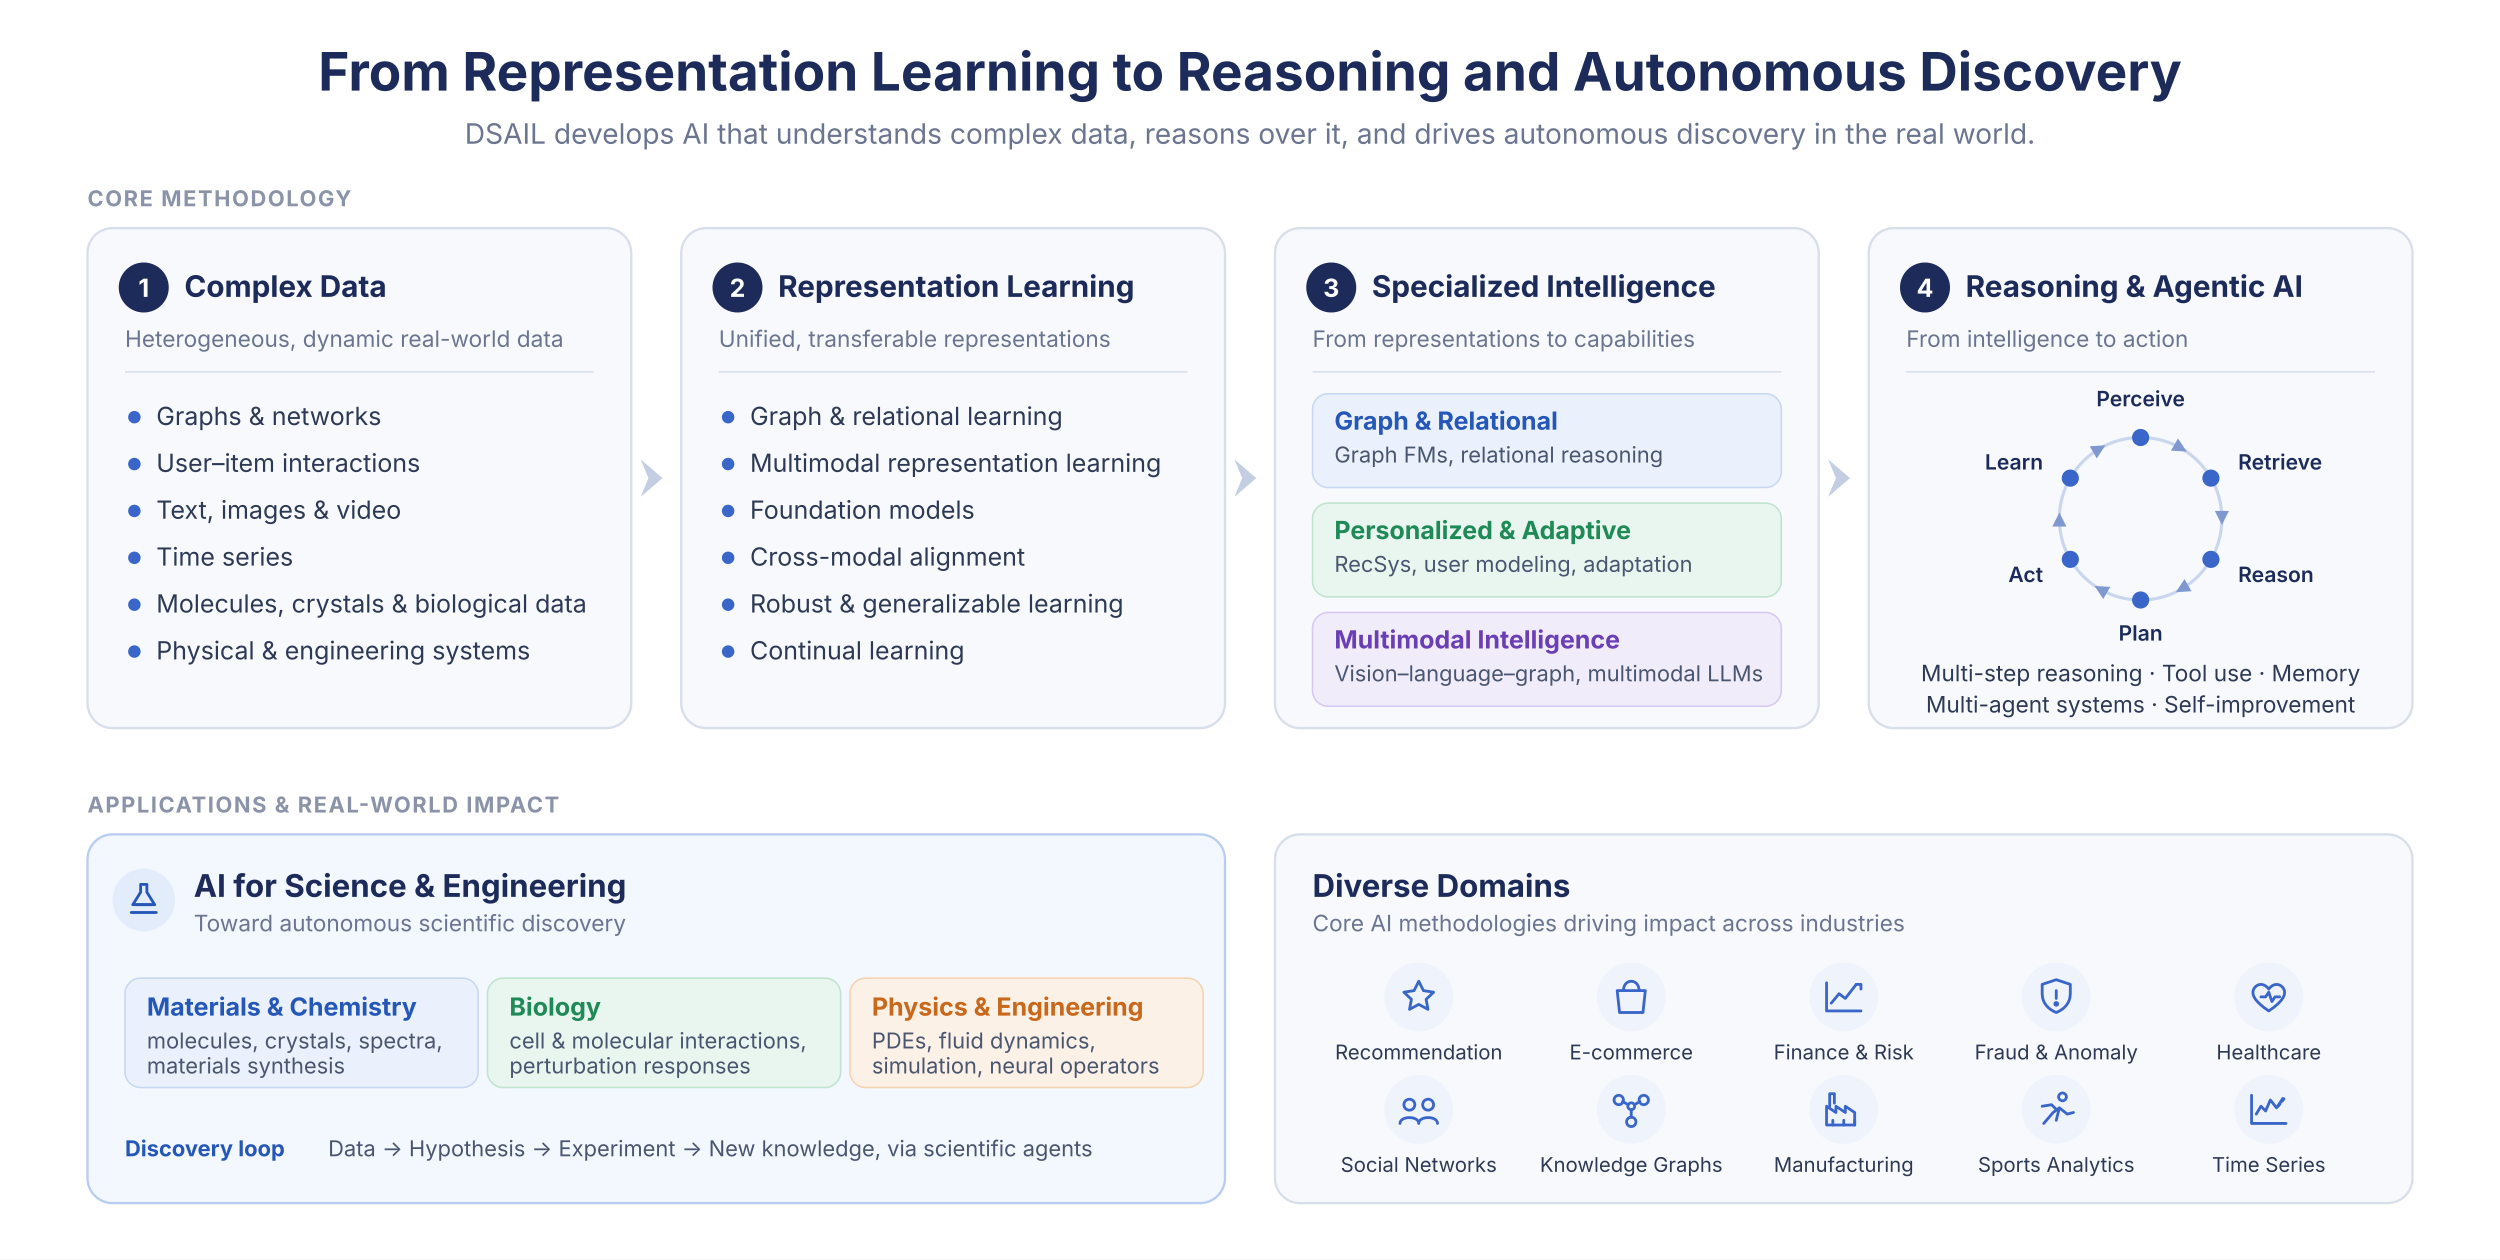
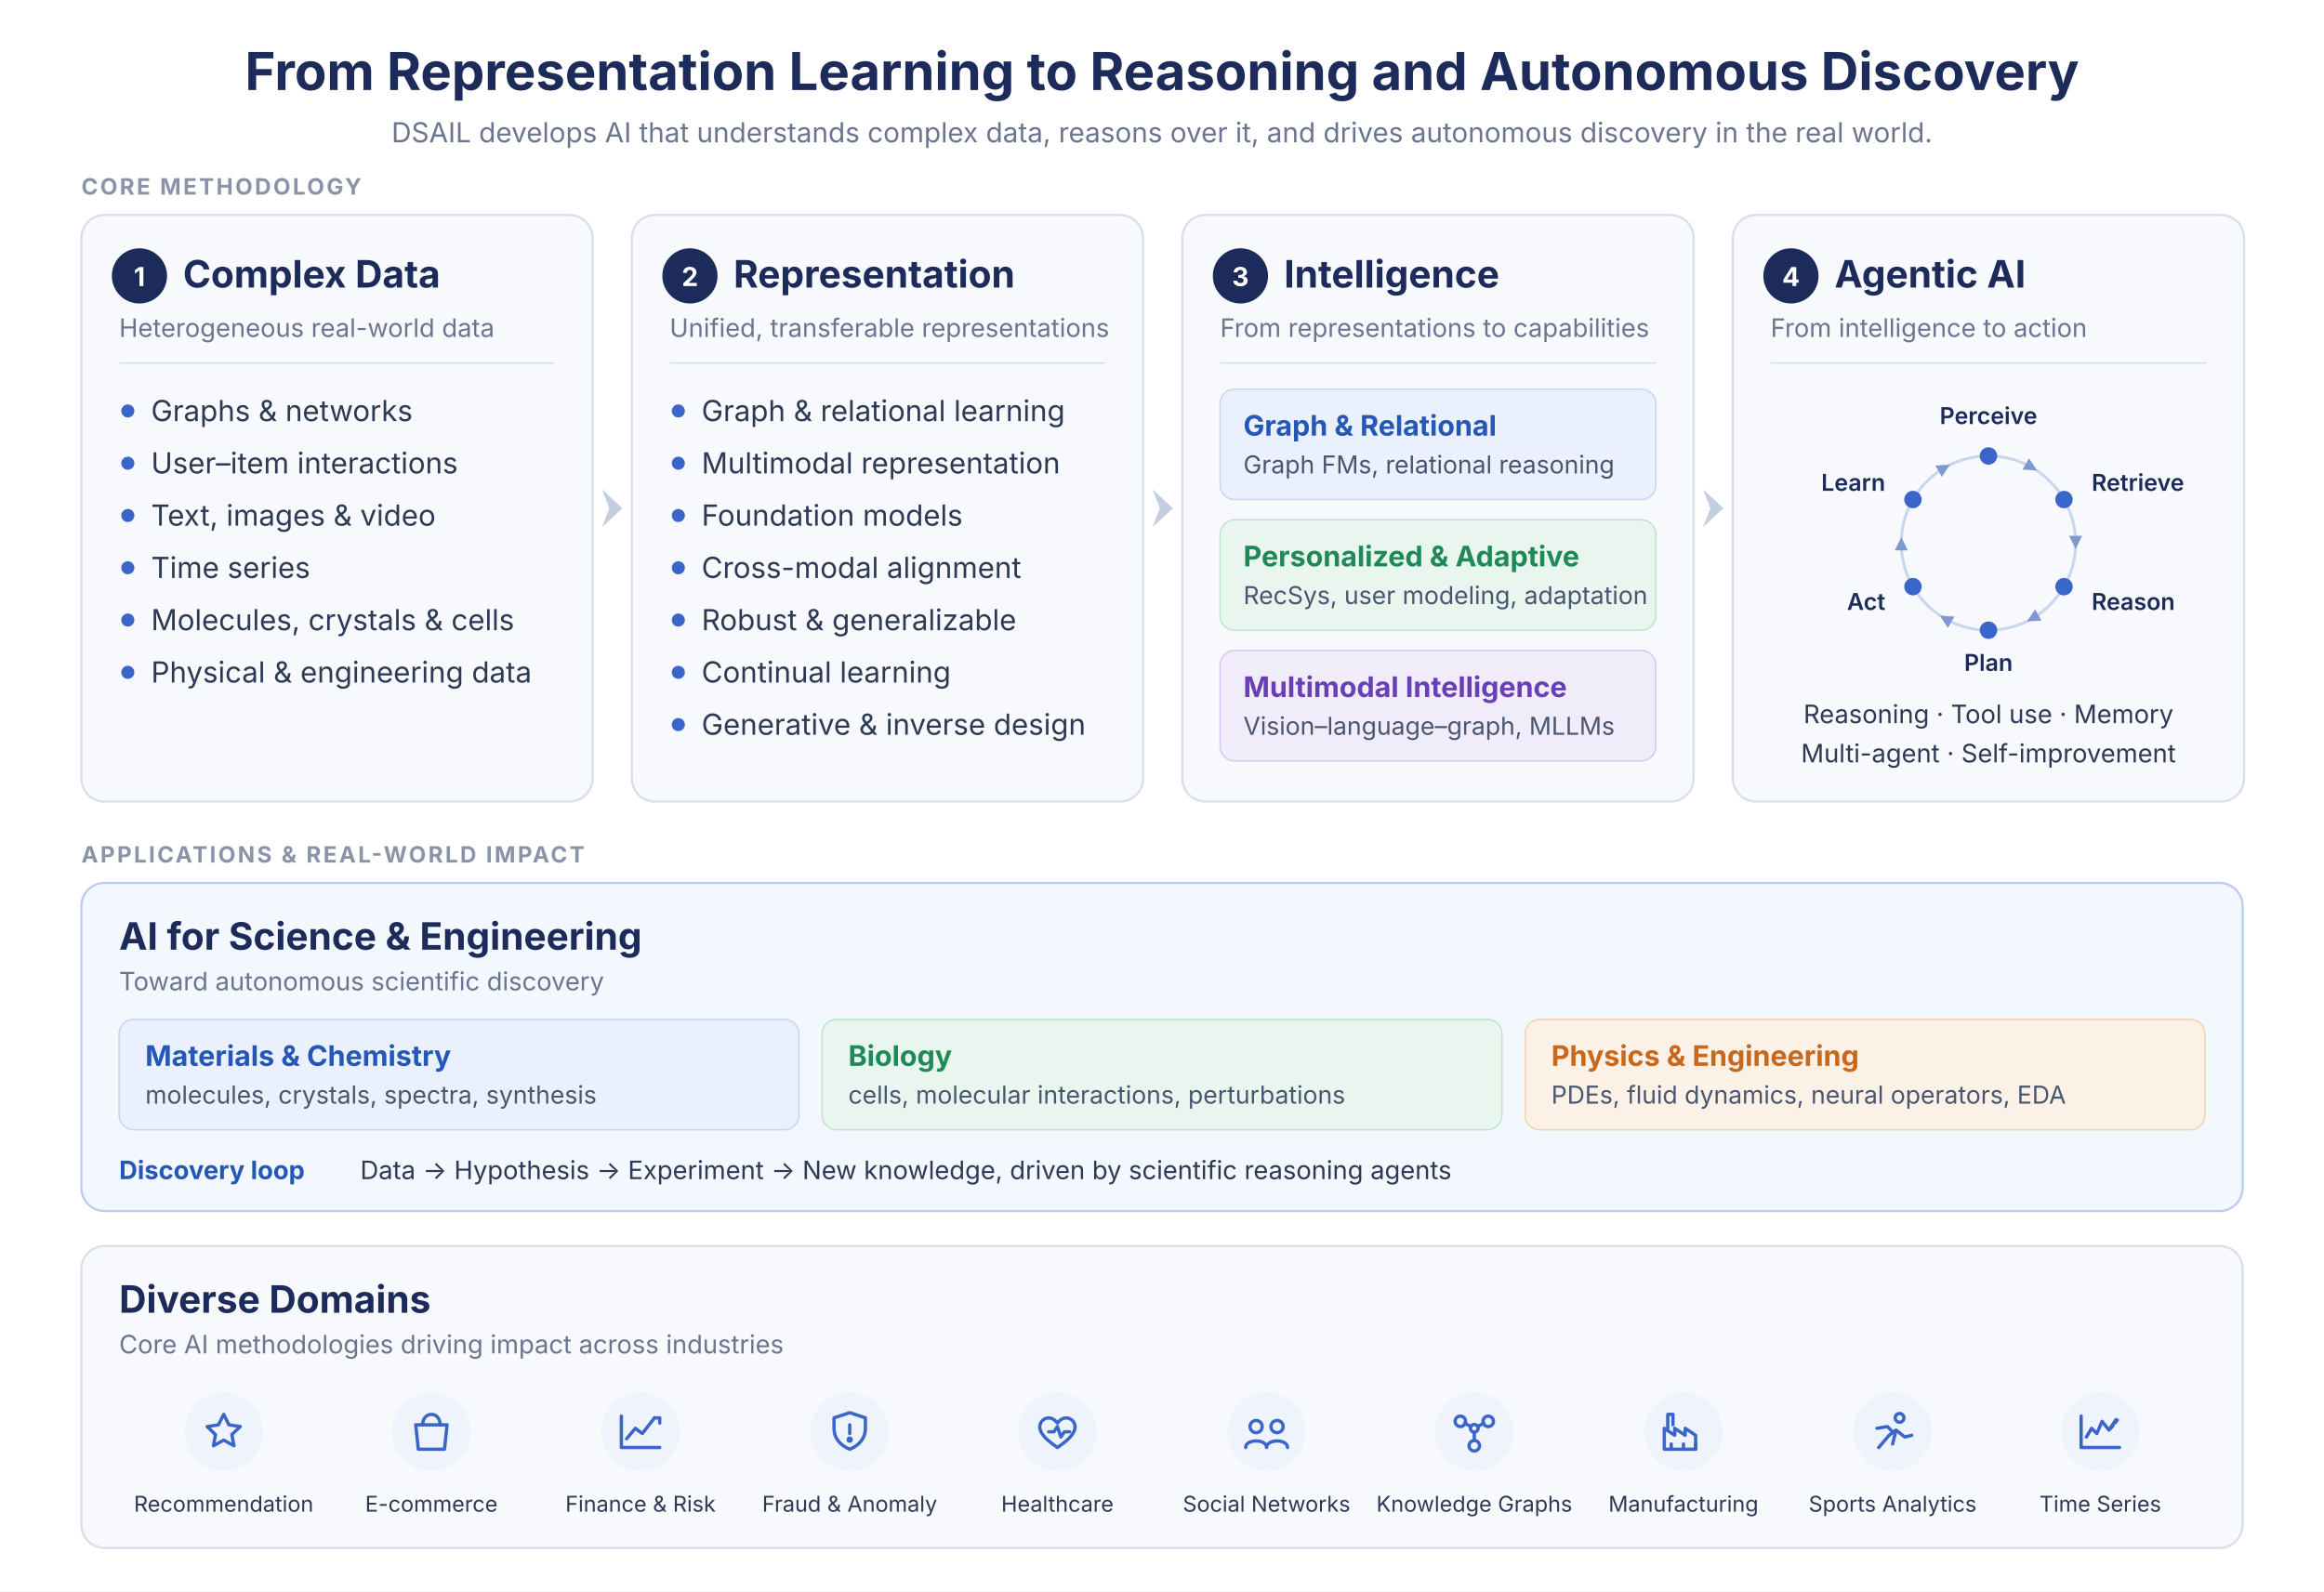
- <svg xmlns="http://www.w3.org/2000/svg" viewBox="0 0 1600 806" width="1600" height="806" font-family="Inter, 'Helvetica Neue', Arial, sans-serif">
-   <defs>
-     <marker id="arr" viewBox="0 0 10 10" refX="9" refY="5" markerWidth="8" markerHeight="8" orient="auto">
-       <path d="M0,1 L9,5 L0,9" fill="none" stroke="#A9B4C6" stroke-width="1.6" stroke-linecap="round" stroke-linejoin="round" />
-     </marker>
-     <marker id="arr2" viewBox="0 0 10 10" refX="8" refY="5" markerWidth="7" markerHeight="7" orient="auto">
-       <path d="M1,1 L8,5 L1,9" fill="none" stroke="#9FB3DD" stroke-width="1.6" stroke-linecap="round" stroke-linejoin="round" />
-     </marker>
-   </defs>
-   <rect width="1600" height="806" fill="#FFFFFF" />
-   <text x="800" y="58" text-anchor="middle" font-size="34" font-weight="700" fill="#1C2B5A">From Representation Learning to Reasoning and Autonomous Discovery</text>
-   <text x="800" y="92" text-anchor="middle" font-size="18" fill="#6B7590">DSAIL develops AI that understands complex data, reasons over it, and drives autonomous discovery in the real world.</text>
-   <text x="56" y="132" font-size="14" font-weight="700" fill="#8A93A8" letter-spacing="1">CORE METHODOLOGY</text>
-   <g transform="translate(56,146)">
-     <rect width="348" height="320" rx="16" fill="#F7F9FC" stroke="#D8DFEA" stroke-width="1.5" />
-     <circle cx="36" cy="38" r="16" fill="#1C2B5A" />
-     <text x="36" y="44" text-anchor="middle" font-size="16" font-weight="700" fill="#FFF">1</text>
-     <text x="62" y="44" font-size="19" font-weight="700" fill="#1C2B5A">Complex Data</text>
-     <text x="24" y="76" font-size="14.5" fill="#6B7590">Heterogeneous, dynamic real-world data</text>
-     <line x1="24" y1="92" x2="324" y2="92" stroke="#D8DFEA" />
-     <g font-size="16" fill="#2E3A55">
-       <circle cx="30" cy="121" r="4" fill="#3A66C9" />
-       <text x="44" y="126">Graphs &amp; networks</text>
-       <circle cx="30" cy="151" r="4" fill="#3A66C9" />
-       <text x="44" y="156">User–item interactions</text>
-       <circle cx="30" cy="181" r="4" fill="#3A66C9" />
-       <text x="44" y="186">Text, images &amp; video</text>
-       <circle cx="30" cy="211" r="4" fill="#3A66C9" />
-       <text x="44" y="216">Time series</text>
-       <circle cx="30" cy="241" r="4" fill="#3A66C9" />
-       <text x="44" y="246">Molecules, crystals &amp; biological data</text>
-       <circle cx="30" cy="271" r="4" fill="#3A66C9" />
-       <text x="44" y="276">Physical &amp; engineering systems</text>
+ <svg xmlns="http://www.w3.org/2000/svg" viewBox="0 0 1600 1096" width="1600" height="1096" font-family="Inter, 'Helvetica Neue', Arial, sans-serif">
+   <rect width="1600" height="1096" fill="#FFFFFF" />
+   <text x="800" y="62" text-anchor="middle" font-size="36" font-weight="700" fill="#1C2B5A">From Representation Learning to Reasoning and Autonomous Discovery</text>
+   <text x="800" y="98" text-anchor="middle" font-size="19" fill="#6B7590">DSAIL develops AI that understands complex data, reasons over it, and drives autonomous discovery in the real world.</text>
+   <text x="56" y="134" font-size="15.5" font-weight="700" fill="#8A93A8" letter-spacing="1.5">CORE METHODOLOGY</text>
+   <g transform="translate(56,148)">
+     <rect width="352" height="404" rx="16" fill="#F7F9FC" stroke="#D8DFEA" stroke-width="1.5" />
+     <circle cx="40" cy="42" r="19" fill="#1C2B5A" />
+     <text x="40" y="49" text-anchor="middle" font-size="18" font-weight="700" fill="#fff">1</text>
+     <text x="70" y="50" font-size="26" font-weight="700" fill="#1C2B5A">Complex Data</text>
+     <text x="26" y="84" font-size="17.5" fill="#6B7590">Heterogeneous real-world data</text>
+     <line x1="26" y1="102" x2="326" y2="102" stroke="#D8DFEA" />
+     <circle cx="32" cy="135" r="4.5" fill="#3A66C9" />
+     <text x="48" y="142" font-size="20" fill="#2E3A55">Graphs &amp; networks</text>
+     <circle cx="32" cy="171" r="4.5" fill="#3A66C9" />
+     <text x="48" y="178" font-size="20" fill="#2E3A55">User–item interactions</text>
+     <circle cx="32" cy="207" r="4.5" fill="#3A66C9" />
+     <text x="48" y="214" font-size="20" fill="#2E3A55">Text, images &amp; video</text>
+     <circle cx="32" cy="243" r="4.5" fill="#3A66C9" />
+     <text x="48" y="250" font-size="20" fill="#2E3A55">Time series</text>
+     <circle cx="32" cy="279" r="4.5" fill="#3A66C9" />
+     <text x="48" y="286" font-size="20" fill="#2E3A55">Molecules, crystals &amp; cells</text>
+     <circle cx="32" cy="315" r="4.5" fill="#3A66C9" />
+     <text x="48" y="322" font-size="20" fill="#2E3A55">Physical &amp; engineering data</text>
+   </g>
+   <g transform="translate(435,148)">
+     <rect width="352" height="404" rx="16" fill="#F7F9FC" stroke="#D8DFEA" stroke-width="1.5" />
+     <circle cx="40" cy="42" r="19" fill="#1C2B5A" />
+     <text x="40" y="49" text-anchor="middle" font-size="18" font-weight="700" fill="#fff">2</text>
+     <text x="70" y="50" font-size="26" font-weight="700" fill="#1C2B5A">Representation</text>
+     <text x="26" y="84" font-size="17.5" fill="#6B7590">Unified, transferable representations</text>
+     <line x1="26" y1="102" x2="326" y2="102" stroke="#D8DFEA" />
+     <circle cx="32" cy="135" r="4.5" fill="#3A66C9" />
+     <text x="48" y="142" font-size="20" fill="#2E3A55">Graph &amp; relational learning</text>
+     <circle cx="32" cy="171" r="4.5" fill="#3A66C9" />
+     <text x="48" y="178" font-size="20" fill="#2E3A55">Multimodal representation</text>
+     <circle cx="32" cy="207" r="4.5" fill="#3A66C9" />
+     <text x="48" y="214" font-size="20" fill="#2E3A55">Foundation models</text>
+     <circle cx="32" cy="243" r="4.5" fill="#3A66C9" />
+     <text x="48" y="250" font-size="20" fill="#2E3A55">Cross-modal alignment</text>
+     <circle cx="32" cy="279" r="4.5" fill="#3A66C9" />
+     <text x="48" y="286" font-size="20" fill="#2E3A55">Robust &amp; generalizable</text>
+     <circle cx="32" cy="315" r="4.5" fill="#3A66C9" />
+     <text x="48" y="322" font-size="20" fill="#2E3A55">Continual learning</text>
+     <circle cx="32" cy="351" r="4.5" fill="#3A66C9" />
+     <text x="48" y="358" font-size="20" fill="#2E3A55">Generative &amp; inverse design</text>
+   </g>
+   <g transform="translate(814,148)">
+     <rect width="352" height="404" rx="16" fill="#F7F9FC" stroke="#D8DFEA" stroke-width="1.5" />
+     <circle cx="40" cy="42" r="19" fill="#1C2B5A" />
+     <text x="40" y="49" text-anchor="middle" font-size="18" font-weight="700" fill="#fff">3</text>
+     <text x="70" y="50" font-size="26" font-weight="700" fill="#1C2B5A">Intelligence</text>
+     <text x="26" y="84" font-size="17.5" fill="#6B7590">From representations to capabilities</text>
+     <line x1="26" y1="102" x2="326" y2="102" stroke="#D8DFEA" />
+     <rect x="26" y="120" width="300" height="76" rx="10" fill="#EAF1FC" stroke="#C7D7F2" />
+     <text x="42" y="152" font-size="19.5" font-weight="700" fill="#2557B8">Graph &amp; Relational</text>
+     <text x="42" y="178" font-size="17" fill="#4A5670">Graph FMs, relational reasoning</text>
+     <rect x="26" y="210" width="300" height="76" rx="10" fill="#E9F6EF" stroke="#BFE3CF" />
+     <text x="42" y="242" font-size="19.5" font-weight="700" fill="#1F8A57">Personalized &amp; Adaptive</text>
+     <text x="42" y="268" font-size="17" fill="#4A5670">RecSys, user modeling, adaptation</text>
+     <rect x="26" y="300" width="300" height="76" rx="10" fill="#F1ECFA" stroke="#D6C8F0" />
+     <text x="42" y="332" font-size="19.5" font-weight="700" fill="#6A3FB5">Multimodal Intelligence</text>
+     <text x="42" y="358" font-size="17" fill="#4A5670">Vision–language–graph, MLLMs</text>
+   </g>
+   <g transform="translate(1193,148)">
+     <rect width="352" height="404" rx="16" fill="#F7F9FC" stroke="#D8DFEA" stroke-width="1.5" />
+     <circle cx="40" cy="42" r="19" fill="#1C2B5A" />
+     <text x="40" y="49" text-anchor="middle" font-size="18" font-weight="700" fill="#fff">4</text>
+     <text x="70" y="50" font-size="26" font-weight="700" fill="#1C2B5A">Agentic AI</text>
+     <text x="26" y="84" font-size="17.5" fill="#6B7590">From intelligence to action</text>
+     <line x1="26" y1="102" x2="326" y2="102" stroke="#D8DFEA" />
+     <g transform="translate(176.0,226)">
+       <circle r="60" fill="none" stroke="#C9D6EE" stroke-width="2" />
+       <path d="M-5,-4.5 L4,0 L-5,4.5 Z" fill="#7F98CF" transform="translate(30.0,-52.0) rotate(30)" />
+       <path d="M-5,-4.5 L4,0 L-5,4.5 Z" fill="#7F98CF" transform="translate(60.0,0.0) rotate(90)" />
+       <path d="M-5,-4.5 L4,0 L-5,4.5 Z" fill="#7F98CF" transform="translate(30.0,52.0) rotate(150)" />
+       <path d="M-5,-4.5 L4,0 L-5,4.5 Z" fill="#7F98CF" transform="translate(-30.0,52.0) rotate(210)" />
+       <path d="M-5,-4.5 L4,0 L-5,4.5 Z" fill="#7F98CF" transform="translate(-60.0,0.0) rotate(270)" />
+       <path d="M-5,-4.5 L4,0 L-5,4.5 Z" fill="#7F98CF" transform="translate(-30.0,-52.0) rotate(330)" />
+       <circle cx="0.0" cy="-60.0" r="6" fill="#3A66C9" />
+       <text x="0.0" y="-82.0" text-anchor="middle" font-size="16" font-weight="600" fill="#1C2B5A">Perceive</text>
+       <circle cx="52.0" cy="-30.0" r="6" fill="#3A66C9" />
+       <text x="71.0" y="-36.0" text-anchor="start" font-size="16" font-weight="600" fill="#1C2B5A">Retrieve</text>
+       <circle cx="52.0" cy="30.0" r="6" fill="#3A66C9" />
+       <text x="71.0" y="46.0" text-anchor="start" font-size="16" font-weight="600" fill="#1C2B5A">Reason</text>
+       <circle cx="0.0" cy="60.0" r="6" fill="#3A66C9" />
+       <text x="0.0" y="88.0" text-anchor="middle" font-size="16" font-weight="600" fill="#1C2B5A">Plan</text>
+       <circle cx="-52.0" cy="30.0" r="6" fill="#3A66C9" />
+       <text x="-71.0" y="46.0" text-anchor="end" font-size="16" font-weight="600" fill="#1C2B5A">Act</text>
+       <circle cx="-52.0" cy="-30.0" r="6" fill="#3A66C9" />
+       <text x="-71.0" y="-36.0" text-anchor="end" font-size="16" font-weight="600" fill="#1C2B5A">Learn</text>
    </g>
-   </g>
-   <g transform="translate(436,146)">
-     <rect width="348" height="320" rx="16" fill="#F7F9FC" stroke="#D8DFEA" stroke-width="1.5" />
-     <circle cx="36" cy="38" r="16" fill="#1C2B5A" />
-     <text x="36" y="44" text-anchor="middle" font-size="16" font-weight="700" fill="#FFF">2</text>
-     <text x="62" y="44" font-size="19" font-weight="700" fill="#1C2B5A">Representation Learning</text>
-     <text x="24" y="76" font-size="14.5" fill="#6B7590">Unified, transferable representations</text>
-     <line x1="24" y1="92" x2="324" y2="92" stroke="#D8DFEA" />
-     <g font-size="16" fill="#2E3A55">
-       <circle cx="30" cy="121" r="4" fill="#3A66C9" />
-       <text x="44" y="126">Graph &amp; relational learning</text>
-       <circle cx="30" cy="151" r="4" fill="#3A66C9" />
-       <text x="44" y="156">Multimodal representation learning</text>
-       <circle cx="30" cy="181" r="4" fill="#3A66C9" />
-       <text x="44" y="186">Foundation models</text>
-       <circle cx="30" cy="211" r="4" fill="#3A66C9" />
-       <text x="44" y="216">Cross-modal alignment</text>
-       <circle cx="30" cy="241" r="4" fill="#3A66C9" />
-       <text x="44" y="246">Robust &amp; generalizable learning</text>
-       <circle cx="30" cy="271" r="4" fill="#3A66C9" />
-       <text x="44" y="276">Continual learning</text>
+     <g font-size="17.5" fill="#2E3A55" text-anchor="middle">
+       <text x="176.0" y="350">Reasoning · Tool use · Memory</text>
+       <text x="176.0" y="377">Multi-agent · Self-improvement</text>
    </g>
  </g>
-   <g transform="translate(816,146)">
-     <rect width="348" height="320" rx="16" fill="#F7F9FC" stroke="#D8DFEA" stroke-width="1.5" />
-     <circle cx="36" cy="38" r="16" fill="#1C2B5A" />
-     <text x="36" y="44" text-anchor="middle" font-size="16" font-weight="700" fill="#FFF">3</text>
-     <text x="62" y="44" font-size="19" font-weight="700" fill="#1C2B5A">Specialized Intelligence</text>
-     <text x="24" y="76" font-size="14.5" fill="#6B7590">From representations to capabilities</text>
-     <line x1="24" y1="92" x2="324" y2="92" stroke="#D8DFEA" />
-     <rect x="24" y="106" width="300" height="60" rx="10" fill="#EAF1FC" stroke="#C7D7F2" />
-     <text x="38" y="129" font-size="16" font-weight="700" fill="#2557B8">Graph &amp; Relational</text>
-     <text x="38" y="150" font-size="14" fill="#4A5670">Graph FMs, relational reasoning</text>
-     <rect x="24" y="176" width="300" height="60" rx="10" fill="#E9F6EF" stroke="#BFE3CF" />
-     <text x="38" y="199" font-size="16" font-weight="700" fill="#1F8A57">Personalized &amp; Adaptive</text>
-     <text x="38" y="220" font-size="14" fill="#4A5670">RecSys, user modeling, adaptation</text>
-     <rect x="24" y="246" width="300" height="60" rx="10" fill="#F1ECFA" stroke="#D6C8F0" />
-     <text x="38" y="269" font-size="16" font-weight="700" fill="#6A3FB5">Multimodal Intelligence</text>
-     <text x="38" y="290" font-size="14" fill="#4A5670">Vision–language–graph, multimodal LLMs</text>
-   </g>
-   <g transform="translate(1196,146)">
-     <rect width="348" height="320" rx="16" fill="#F7F9FC" stroke="#D8DFEA" stroke-width="1.5" />
-     <circle cx="36" cy="38" r="16" fill="#1C2B5A" />
-     <text x="36" y="44" text-anchor="middle" font-size="16" font-weight="700" fill="#FFF">4</text>
-     <text x="62" y="44" font-size="19" font-weight="700" fill="#1C2B5A">Reasoning &amp; Agentic AI</text>
-     <text x="24" y="76" font-size="14.5" fill="#6B7590">From intelligence to action</text>
-     <line x1="24" y1="92" x2="324" y2="92" stroke="#D8DFEA" />
-     <g transform="translate(174,186)">
-       <circle r="52" fill="none" stroke="#C9D6EE" stroke-width="2" />
-       <path d="M-5,-4.5 L4,0 L-5,4.5 Z" fill="#7F98CF" transform="translate(26.0,-45.0) rotate(30)" />
-       <path d="M-5,-4.5 L4,0 L-5,4.5 Z" fill="#7F98CF" transform="translate(52.0,0.0) rotate(90)" />
-       <path d="M-5,-4.5 L4,0 L-5,4.5 Z" fill="#7F98CF" transform="translate(26.0,45.0) rotate(150)" />
-       <path d="M-5,-4.5 L4,0 L-5,4.5 Z" fill="#7F98CF" transform="translate(-26.0,45.0) rotate(210)" />
-       <path d="M-5,-4.5 L4,0 L-5,4.5 Z" fill="#7F98CF" transform="translate(-52.0,0.0) rotate(270)" />
-       <path d="M-5,-4.5 L4,0 L-5,4.5 Z" fill="#7F98CF" transform="translate(-26.0,-45.0) rotate(330)" />
-       <circle cx="0.0" cy="-52.0" r="5.5" fill="#3A66C9" />
-       <text x="0.0" y="-72.0" text-anchor="middle" font-size="13.5" font-weight="600" fill="#1C2B5A">Perceive</text>
-       <circle cx="45.0" cy="-26.0" r="5.5" fill="#3A66C9" />
-       <text x="62.4" y="-31.5" text-anchor="start" font-size="13.5" font-weight="600" fill="#1C2B5A">Retrieve</text>
-       <circle cx="45.0" cy="26.0" r="5.5" fill="#3A66C9" />
-       <text x="62.4" y="40.5" text-anchor="start" font-size="13.5" font-weight="600" fill="#1C2B5A">Reason</text>
-       <circle cx="0.0" cy="52.0" r="5.5" fill="#3A66C9" />
-       <text x="0.0" y="78.0" text-anchor="middle" font-size="13.5" font-weight="600" fill="#1C2B5A">Plan</text>
-       <circle cx="-45.0" cy="26.0" r="5.5" fill="#3A66C9" />
-       <text x="-62.4" y="40.5" text-anchor="end" font-size="13.5" font-weight="600" fill="#1C2B5A">Act</text>
-       <circle cx="-45.0" cy="-26.0" r="5.5" fill="#3A66C9" />
-       <text x="-62.4" y="-31.5" text-anchor="end" font-size="13.5" font-weight="600" fill="#1C2B5A">Learn</text>
+   <path d="M414.5,337.0 L428.5,350.0 L414.5,363.0 L419.5,350.0 Z" fill="#C3CEE2" />
+   <path d="M793.5,337.0 L807.5,350.0 L793.5,363.0 L798.5,350.0 Z" fill="#C3CEE2" />
+   <path d="M1172.5,337.0 L1186.5,350.0 L1172.5,363.0 L1177.5,350.0 Z" fill="#C3CEE2" />
+   <text x="56" y="594" font-size="15.5" font-weight="700" fill="#8A93A8" letter-spacing="1.5">APPLICATIONS &amp; REAL-WORLD IMPACT</text>
+   <g transform="translate(56,608)">
+     <rect width="1488" height="226" rx="16" fill="#F3F7FE" stroke="#B9CDF0" stroke-width="1.5" />
+     <text x="26" y="46" font-size="26" font-weight="700" fill="#1C2B5A">AI for Science &amp; Engineering</text>
+     <text x="26" y="74" font-size="17.5" fill="#6B7590">Toward autonomous scientific discovery</text>
+     <rect x="26" y="94" width="468" height="76" rx="10" fill="#EAF1FC" stroke="#C7D7F2" />
+     <text x="44" y="126" font-size="19.5" font-weight="700" fill="#2557B8">Materials &amp; Chemistry</text>
+     <text x="44" y="152" font-size="17" fill="#4A5670">molecules, crystals, spectra, synthesis</text>
+     <rect x="510" y="94" width="468" height="76" rx="10" fill="#E9F6EF" stroke="#BFE3CF" />
+     <text x="528" y="126" font-size="19.5" font-weight="700" fill="#1F8A57">Biology</text>
+     <text x="528" y="152" font-size="17" fill="#4A5670">cells, molecular interactions, perturbations</text>
+     <rect x="994" y="94" width="468" height="76" rx="10" fill="#FCF1E6" stroke="#F3D3B0" />
+     <text x="1012" y="126" font-size="19.5" font-weight="700" fill="#C9671A">Physics &amp; Engineering</text>
+     <text x="1012" y="152" font-size="17" fill="#4A5670">PDEs, fluid dynamics, neural operators, EDA</text>
+     <text x="26" y="204" font-size="17.5" font-weight="700" fill="#2557B8">Discovery loop</text>
+     <text x="192" y="204" font-size="17.5" fill="#2E3A55">Data → Hypothesis → Experiment → New knowledge, driven by scientific reasoning agents</text>
+   </g>
+   <g transform="translate(56,858)">
+     <rect width="1488" height="208" rx="16" fill="#F7F9FC" stroke="#D8DFEA" stroke-width="1.5" />
+     <text x="26" y="46" font-size="26" font-weight="700" fill="#1C2B5A">Diverse Domains</text>
+     <text x="26" y="74" font-size="17.5" fill="#6B7590">Core AI methodologies driving impact across industries</text>
+     <g font-size="15" fill="#2E3A55" text-anchor="middle">
+       <g transform="translate(98,128)">
+         <circle r="27" fill="#EEF3FC" />
+         <g transform="scale(1.2)">
+           <g fill="none" stroke="#3A66C9" stroke-width="1.9" stroke-linecap="round" stroke-linejoin="round">
+             <path d="M0,-10 l3,6 6.5,1 -4.8,4.6 1.2,6.4 -5.9,-3.2 -5.9,3.2 1.2,-6.4 -4.8,-4.6 6.5,-1 z" />
+           </g>
+         </g>
+         <text y="55">Recommendation</text>
+       </g>
+       <g transform="translate(241,128)">
+         <circle r="27" fill="#EEF3FC" />
+         <g transform="scale(1.2)">
+           <g fill="none" stroke="#3A66C9" stroke-width="1.9" stroke-linecap="round" stroke-linejoin="round">
+             <path d="M-9,-4 h18 l-1.5,14 h-15 z" />
+             <path d="M-5,-4 c0,-8 10,-8 10,0" />
+           </g>
+         </g>
+         <text y="55">E-commerce</text>
+       </g>
+       <g transform="translate(385,128)">
+         <circle r="27" fill="#EEF3FC" />
+         <g transform="scale(1.2)">
+           <g fill="none" stroke="#3A66C9" stroke-width="1.9" stroke-linecap="round" stroke-linejoin="round">
+             <path d="M-11,9 h22 M-11,9 v-18" />
+             <path d="M-8,4 l5,-6 l4,3 l7,-9" />
+             <path d="M8,-8 h3 v3" />
+           </g>
+         </g>
+         <text y="55">Finance &amp; Risk</text>
+       </g>
+       <g transform="translate(529,128)">
+         <circle r="27" fill="#EEF3FC" />
+         <g transform="scale(1.2)">
+           <g fill="none" stroke="#3A66C9" stroke-width="1.9" stroke-linecap="round" stroke-linejoin="round">
+             <path d="M0,-11 l9,3 v6 c0,6 -4,10 -9,12 c-5,-2 -9,-6 -9,-12 v-6 z" />
+             <path d="M0,-4 v5" />
+             <circle cx="0" cy="4.5" r="0.9" fill="#3A66C9" />
+           </g>
+         </g>
+         <text y="55">Fraud &amp; Anomaly</text>
+       </g>
+       <g transform="translate(672,128)">
+         <circle r="27" fill="#EEF3FC" />
+         <g transform="scale(1.2)">
+           <g fill="none" stroke="#3A66C9" stroke-width="1.9" stroke-linecap="round" stroke-linejoin="round">
+             <path d="M0,9 c-9,-6 -12,-11 -9,-15 c2.5,-3 6.5,-2.5 9,1 c2.5,-3.5 6.5,-4 9,-1 c3,4 0,9 -9,15 z" />
+             <path d="M-5,0 h3 l2,-3 l2,6 l2,-3 h3" />
+           </g>
+         </g>
+         <text y="55">Healthcare</text>
+       </g>
+       <g transform="translate(816,128)">
+         <circle r="27" fill="#EEF3FC" />
+         <g transform="scale(1.2)">
+           <g fill="none" stroke="#3A66C9" stroke-width="1.9" stroke-linecap="round" stroke-linejoin="round">
+             <circle cx="-6" cy="-3" r="3.5" />
+             <circle cx="6" cy="-3" r="3.5" />
+             <path d="M-12,9 c0,-5 12,-5 12,0 M0,9 c0,-5 12,-5 12,0" />
+           </g>
+         </g>
+         <text y="55">Social Networks</text>
+       </g>
+       <g transform="translate(959,128)">
+         <circle r="27" fill="#EEF3FC" />
+         <g transform="scale(1.2)">
+           <g fill="none" stroke="#3A66C9" stroke-width="1.9" stroke-linecap="round" stroke-linejoin="round">
+             <circle cx="-8" cy="-6" r="3" />
+             <circle cx="8" cy="-6" r="3" />
+             <circle cx="0" cy="8" r="3" />
+             <circle cx="0" cy="-2" r="2.2" />
+             <path d="M-5.5,-5 l3.5,2 M5.5,-5 l-3.5,2 M0,0.3 v4.7" />
+           </g>
+         </g>
+         <text y="55">Knowledge Graphs</text>
+       </g>
+       <g transform="translate(1103,128)">
+         <circle r="27" fill="#EEF3FC" />
+         <g transform="scale(1.2)">
+           <g fill="none" stroke="#3A66C9" stroke-width="1.9" stroke-linecap="round" stroke-linejoin="round">
+             <path d="M-11,10 v-12 l6,4 v-4 l6,4 v-4 l6,4 v8 z" />
+             <path d="M-7,10 v-3 M0,10 v-3 M7,10 v-3" />
+             <path d="M-9,-2 v-8 h3 v6" />
+           </g>
+         </g>
+         <text y="55">Manufacturing</text>
+       </g>
+       <g transform="translate(1247,128)">
+         <circle r="27" fill="#EEF3FC" />
+         <g transform="scale(1.2)">
+           <g fill="none" stroke="#3A66C9" stroke-width="1.9" stroke-linecap="round" stroke-linejoin="round">
+             <circle cx="4" cy="-8" r="2.5" />
+             <path d="M-8,9 l6,-7 l4,-3 l5,4 l4,-1 M2,-1 l-2,8 M-9,-2 l6,-1 l3,3" />
+           </g>
+         </g>
+         <text y="55">Sports Analytics</text>
+       </g>
+       <g transform="translate(1390,128)">
+         <circle r="27" fill="#EEF3FC" />
+         <g transform="scale(1.2)">
+           <g fill="none" stroke="#3A66C9" stroke-width="1.9" stroke-linecap="round" stroke-linejoin="round">
+             <path d="M-11,9 h22 M-11,9 v-18" />
+             <path d="M-8,3 l3,-5 l3,3 l3,-7 l4,5 l4,-6" />
+             <path d="M6,-2 l4,-5" stroke-dasharray="2 2" />
+           </g>
+         </g>
+         <text y="55">Time Series</text>
+       </g>
    </g>
-     <g font-size="14.5" fill="#2E3A55" text-anchor="middle">
-       <text x="174" y="290">Multi-step reasoning · Tool use · Memory</text>
-       <text x="174" y="310">Multi-agent systems · Self-improvement</text>
-     </g>
-   </g>
-   <g fill="#C3CEE2">
-     <path d="M410,294 L424,306 L410,318 L415,306 Z" />
-     <path d="M790,294 L804,306 L790,318 L795,306 Z" />
-     <path d="M1170,294 L1184,306 L1170,318 L1175,306 Z" />
-   </g>
-   <text x="56" y="520" font-size="14" font-weight="700" fill="#8A93A8" letter-spacing="1">APPLICATIONS &amp; REAL-WORLD IMPACT</text>
-   <g transform="translate(56,534)">
-     <rect width="728" height="236" rx="16" fill="#F3F7FE" stroke="#B9CDF0" stroke-width="1.5" />
-     <g transform="translate(36,42)" fill="none" stroke="#2557B8" stroke-width="1.8" stroke-linecap="round" stroke-linejoin="round">
-       <circle r="20" fill="#E3ECFB" stroke="none" />
-       <path d="M-2,-10 l4,0 l0,5 l5,8 h-14 l5,-8 z" />
-       <path d="M-8,8 h16" />
-       <path d="M-5,3 h10" />
-     </g>
-     <text x="68" y="40" font-size="20" font-weight="700" fill="#1C2B5A">AI for Science &amp; Engineering</text>
-     <text x="68" y="62" font-size="14.5" fill="#6B7590">Toward autonomous scientific discovery</text>
-     <rect x="24" y="92" width="226" height="70" rx="10" fill="#EAF1FC" stroke="#C7D7F2" />
-     <text x="38" y="116" font-size="16" font-weight="700" fill="#2557B8">Materials &amp; Chemistry</text>
-     <text x="38" y="137" font-size="14" fill="#4A5670">molecules, crystals, spectra,</text>
-     <text x="38" y="153" font-size="14" fill="#4A5670">materials synthesis</text>
-     <rect x="256" y="92" width="226" height="70" rx="10" fill="#E9F6EF" stroke="#BFE3CF" />
-     <text x="270" y="116" font-size="16" font-weight="700" fill="#1F8A57">Biology</text>
-     <text x="270" y="137" font-size="14" fill="#4A5670">cell &amp; molecular interactions,</text>
-     <text x="270" y="153" font-size="14" fill="#4A5670">perturbation responses</text>
-     <rect x="488" y="92" width="226" height="70" rx="10" fill="#FCF1E6" stroke="#F3D3B0" />
-     <text x="502" y="116" font-size="16" font-weight="700" fill="#C9671A">Physics &amp; Engineering</text>
-     <text x="502" y="137" font-size="14" fill="#4A5670">PDEs, fluid dynamics,</text>
-     <text x="502" y="153" font-size="14" fill="#4A5670">simulation, neural operators</text>
-     <text x="24" y="206" font-size="14" font-weight="700" fill="#2557B8">Discovery loop</text>
-     <text x="154" y="206" font-size="14" fill="#4A5670">Data → Hypothesis → Experiment → New knowledge, via scientific agents</text>
-   </g>
-   <g transform="translate(816,534)">
-     <rect width="728" height="236" rx="16" fill="#F7F9FC" stroke="#D8DFEA" stroke-width="1.5" />
-     <text x="24" y="40" font-size="20" font-weight="700" fill="#1C2B5A">Diverse Domains</text>
-     <text x="24" y="62" font-size="14.5" fill="#6B7590">Core AI methodologies driving impact across industries</text>
-     <g font-size="13" fill="#2E3A55" text-anchor="middle">
-       <g transform="translate(92,104)">
-         <circle r="22" fill="#EEF3FC" />
-         <g fill="none" stroke="#3A66C9" stroke-width="1.8" stroke-linecap="round" stroke-linejoin="round">
-           <path d="M0,-10 l3,6 6.5,1 -4.8,4.6 1.2,6.4 -5.9,-3.2 -5.9,3.2 1.2,-6.4 -4.8,-4.6 6.5,-1 z" />
-         </g>
-         <text y="40">Recommendation</text>
-       </g>
-       <g transform="translate(228,104)">
-         <circle r="22" fill="#EEF3FC" />
-         <g fill="none" stroke="#3A66C9" stroke-width="1.8" stroke-linecap="round" stroke-linejoin="round">
-           <path d="M-9,-4 h18 l-1.5,14 h-15 z" />
-           <path d="M-5,-4 c0,-8 10,-8 10,0" />
-         </g>
-         <text y="40">E-commerce</text>
-       </g>
-       <g transform="translate(364,104)">
-         <circle r="22" fill="#EEF3FC" />
-         <g fill="none" stroke="#3A66C9" stroke-width="1.8" stroke-linecap="round" stroke-linejoin="round">
-           <path d="M-11,9 h22 M-11,9 v-18" />
-           <path d="M-8,4 l5,-6 l4,3 l7,-9" />
-           <path d="M8,-8 h3 v3" />
-         </g>
-         <text y="40">Finance &amp; Risk</text>
-       </g>
-       <g transform="translate(500,104)">
-         <circle r="22" fill="#EEF3FC" />
-         <g fill="none" stroke="#3A66C9" stroke-width="1.8" stroke-linecap="round" stroke-linejoin="round">
-           <path d="M0,-11 l9,3 v6 c0,6 -4,10 -9,12 c-5,-2 -9,-6 -9,-12 v-6 z" />
-           <path d="M0,-4 v5" />
-           <circle cx="0" cy="4.5" r="0.9" fill="#3A66C9" />
-         </g>
-         <text y="40">Fraud &amp; Anomaly</text>
-       </g>
-       <g transform="translate(636,104)">
-         <circle r="22" fill="#EEF3FC" />
-         <g fill="none" stroke="#3A66C9" stroke-width="1.8" stroke-linecap="round" stroke-linejoin="round">
-           <path d="M0,9 c-9,-6 -12,-11 -9,-15 c2.5,-3 6.5,-2.5 9,1 c2.5,-3.5 6.5,-4 9,-1 c3,4 0,9 -9,15 z" />
-           <path d="M-5,0 h3 l2,-3 l2,6 l2,-3 h3" />
-         </g>
-         <text y="40">Healthcare</text>
-       </g>
-       <g transform="translate(92,176)">
-         <circle r="22" fill="#EEF3FC" />
-         <g fill="none" stroke="#3A66C9" stroke-width="1.8" stroke-linecap="round" stroke-linejoin="round">
-           <circle cx="-6" cy="-3" r="3.5" />
-           <circle cx="6" cy="-3" r="3.5" />
-           <path d="M-12,9 c0,-5 12,-5 12,0 M0,9 c0,-5 12,-5 12,0" />
-         </g>
-         <text y="40">Social Networks</text>
-       </g>
-       <g transform="translate(228,176)">
-         <circle r="22" fill="#EEF3FC" />
-         <g fill="none" stroke="#3A66C9" stroke-width="1.8" stroke-linecap="round" stroke-linejoin="round">
-           <circle cx="-8" cy="-6" r="3" />
-           <circle cx="8" cy="-6" r="3" />
-           <circle cx="0" cy="8" r="3" />
-           <circle cx="0" cy="-2" r="2.2" />
-           <path d="M-5.5,-5 l3.5,2 M5.5,-5 l-3.5,2 M0,0.3 v4.7" />
-         </g>
-         <text y="40">Knowledge Graphs</text>
-       </g>
-       <g transform="translate(364,176)">
-         <circle r="22" fill="#EEF3FC" />
-         <g fill="none" stroke="#3A66C9" stroke-width="1.8" stroke-linecap="round" stroke-linejoin="round">
-           <path d="M-11,10 v-12 l6,4 v-4 l6,4 v-4 l6,4 v8 z" />
-           <path d="M-7,10 v-3 M0,10 v-3 M7,10 v-3" />
-           <path d="M-9,-2 v-8 h3 v6" />
-         </g>
-         <text y="40">Manufacturing</text>
-       </g>
-       <g transform="translate(500,176)">
-         <circle r="22" fill="#EEF3FC" />
-         <g fill="none" stroke="#3A66C9" stroke-width="1.8" stroke-linecap="round" stroke-linejoin="round">
-           <circle cx="4" cy="-8" r="2.5" />
-           <path d="M-8,9 l6,-7 l4,-3 l5,4 l4,-1 M2,-1 l-2,8 M-9,-2 l6,-1 l3,3" />
-         </g>
-         <text y="40">Sports Analytics</text>
-       </g>
-       <g transform="translate(636,176)">
-         <circle r="22" fill="#EEF3FC" />
-         <g fill="none" stroke="#3A66C9" stroke-width="1.8" stroke-linecap="round" stroke-linejoin="round">
-           <path d="M-11,9 h22 M-11,9 v-18" />
-           <path d="M-8,3 l3,-5 l3,3 l3,-7 l4,5 l4,-6" />
-           <path d="M6,-2 l4,-5" stroke-dasharray="2 2" />
-         </g>
-         <text y="40">Time Series</text>
-       </g>
-     </g>
  </g>
</svg>
